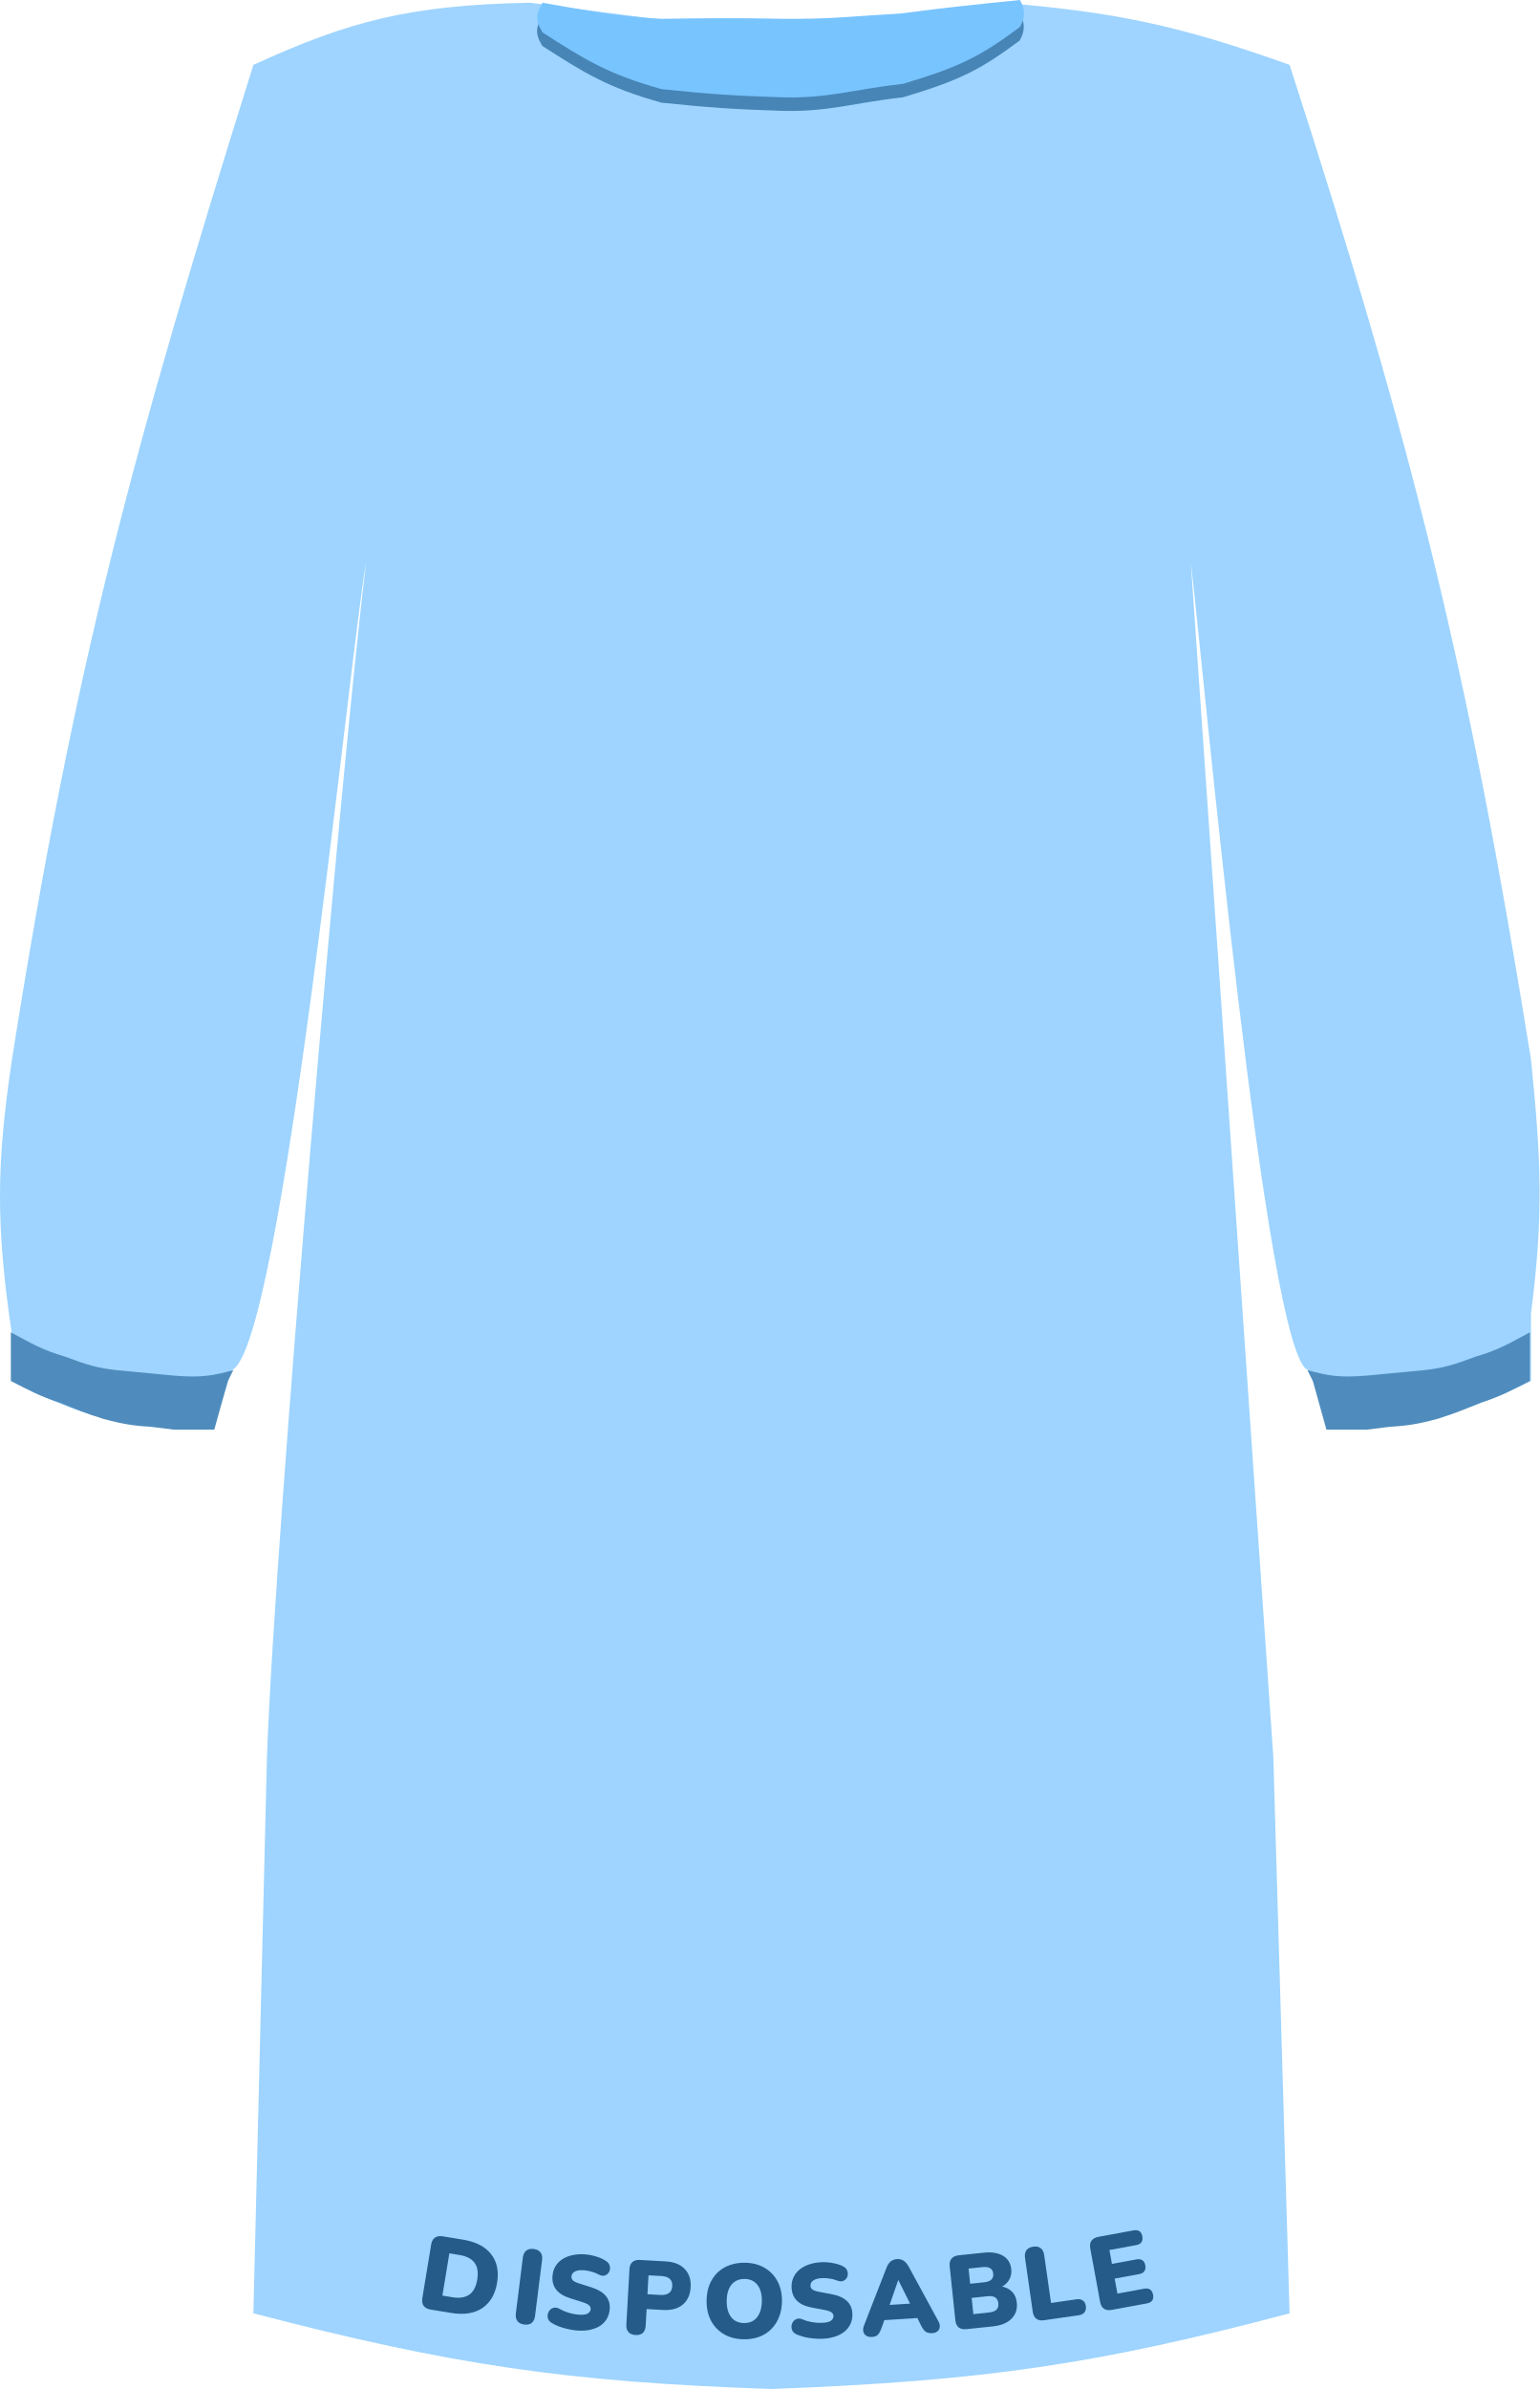
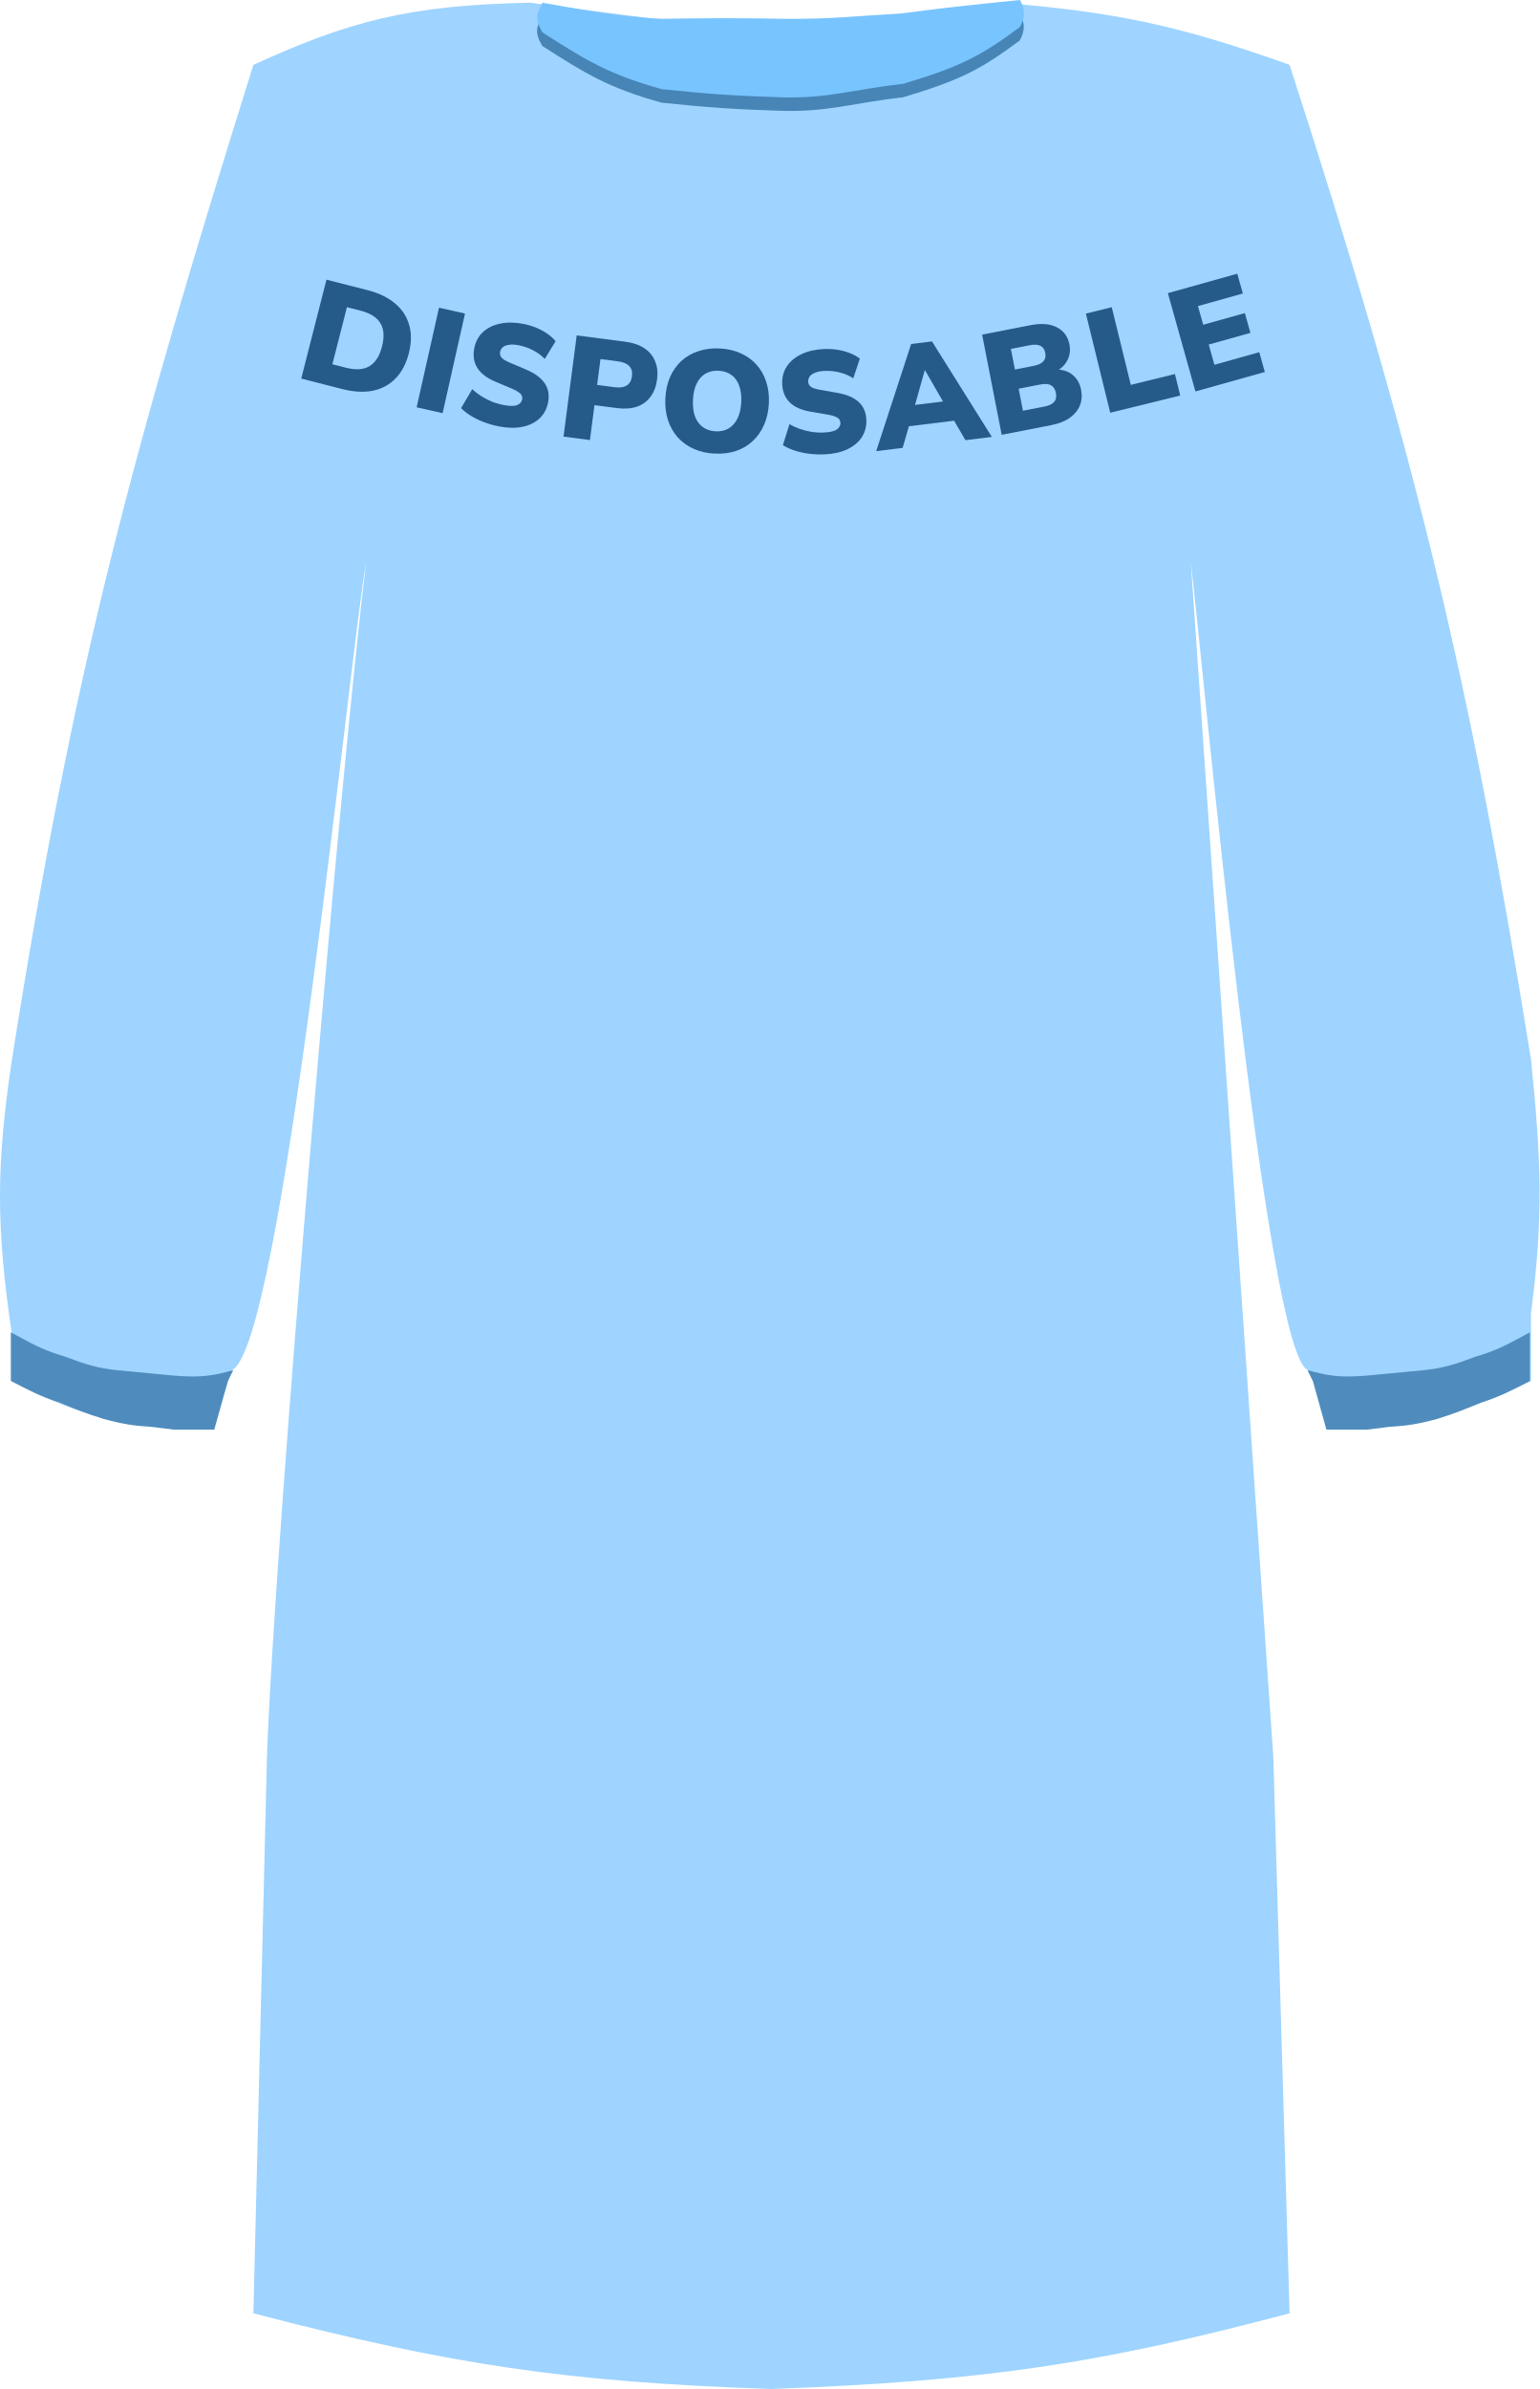
<svg xmlns="http://www.w3.org/2000/svg" width="234" height="363" viewBox="0 0 234 363" fill="none">
  <g id="surgical_gown_no_recycle">
    <g id="surgical gown 2">
      <path id="Rectangle 31" d="M1.821 160.968C-0.555 176.891 -0.659 186.042 1.821 202.853V209.834C12.682 215.549 19.431 216.983 32.329 217.225L35.215 208.191C42.864 205.17 53.216 98.625 55.657 85.412C51.997 114.744 41.77 233.091 40.575 266.912L38.513 351.502C68.777 359.379 86.121 361.935 117.257 363C149.766 361.784 166.964 359.188 196.001 351.502L193.527 266.912L180.987 85.412C182.674 99.02 192.434 207.024 198.887 208.191L202.597 217.225C215.545 216.487 222.192 214.973 232.693 209.834V199.568C234.647 184.494 234.211 176.042 232.693 160.968C223.161 101.776 215.034 68.692 196.001 9.855C178.959 3.759 169.39 1.84 152.3 0.411L132.511 2.874H116.433H99.529L80.565 0.411C62.143 0.785 53.138 3.187 38.513 9.855C20.269 68.095 11.28 100.993 1.821 160.968Z" fill="#9ED4FF" />
      <path id="Rectangle 32" d="M1.649 202.442C4.727 204.095 6.389 205.115 9.894 206.138C13.183 207.377 14.789 207.864 17.728 208.191L26.385 209.013C30.798 209.385 32.501 208.98 35.455 208.191L34.631 209.834C33.826 212.72 33.374 214.339 32.569 217.225H26.385L23.087 216.815C20.349 216.641 18.749 216.418 15.666 215.583C12.917 214.718 11.542 214.14 9.07 213.119C6.082 212.167 4.498 211.296 1.649 209.834V202.442Z" fill="#4F8CBD" />
      <path id="Rectangle 33" d="M232.521 202.442C229.443 204.095 227.781 205.115 224.276 206.138C220.987 207.377 219.381 207.864 216.443 208.191L207.785 209.013C203.372 209.385 201.67 208.98 198.715 208.191L199.539 209.834C200.344 212.72 200.796 214.339 201.601 217.225H207.785L211.083 216.815C213.821 216.641 215.421 216.418 218.504 215.583C221.253 214.718 222.628 214.14 225.1 213.119C228.088 212.167 229.672 211.296 232.521 209.834V202.442Z" fill="#4F8CBD" />
      <path id="Rectangle 35" d="M82.421 2.464C89.429 3.696 93.322 4.509 100.561 4.928C107.806 4.8 111.868 4.768 119.113 4.928C126.024 4.99 129.932 4.49 136.841 4.106C144.323 3.127 148.135 2.749 154.98 2.053C155.833 3.496 155.789 4.716 154.98 6.16C149.007 10.596 145.95 12.18 137.253 14.783C129.832 15.604 125.793 17.062 118.701 16.836C111.609 16.61 107.628 16.338 100.561 15.604C92.343 13.325 88.775 11.049 82.421 6.981C81.154 4.865 81.602 4 82.421 2.464Z" fill="#4785B6" />
      <path id="Rectangle 34" d="M82.454 0.411C89.463 1.643 93.355 2.455 100.594 2.874C107.839 2.747 111.901 2.715 119.146 2.874C126.058 2.936 129.965 2.437 136.874 2.053C144.356 1.074 148.168 0.696 155.014 0C155.867 1.443 155.823 2.663 155.014 4.106C149.041 8.543 145.983 10.127 137.286 12.73C129.866 13.551 125.826 15.008 118.734 14.783C111.642 14.557 107.661 14.285 100.594 13.551C92.376 11.272 88.809 8.996 82.454 4.928C81.188 2.812 81.635 1.947 82.454 0.411Z" fill="#78C4FF" />
    </g>
    <g id="Linked Path Group">
-       <path id="[Copy] disposable" d="M65.462 350.932C64.967 350.85 64.609 350.662 64.387 350.366C64.178 350.061 64.113 349.666 64.193 349.182L65.531 341.052C65.611 340.568 65.797 340.22 66.092 340.009C66.398 339.789 66.799 339.72 67.293 339.801L70.388 340.311C72.324 340.629 73.739 341.359 74.632 342.501C75.536 343.644 75.842 345.1 75.551 346.868C75.406 347.752 75.139 348.519 74.751 349.169C74.365 349.808 73.874 350.327 73.279 350.726C72.685 351.115 71.989 351.373 71.189 351.501C70.402 351.62 69.524 351.6 68.556 351.441L65.462 350.932ZM67.238 348.808L68.754 349.057C69.311 349.149 69.802 349.159 70.224 349.088C70.657 349.019 71.027 348.875 71.333 348.655C71.65 348.437 71.905 348.138 72.097 347.759C72.299 347.381 72.446 346.919 72.536 346.372C72.716 345.277 72.58 344.428 72.128 343.824C71.678 343.209 70.906 342.812 69.811 342.632L68.296 342.382L67.238 348.808Z" fill="#245B88" />
-       <path id="[Copy] disposable_2" d="M79.673 353.202C79.208 353.144 78.864 352.972 78.642 352.686C78.421 352.389 78.34 352.003 78.4 351.527L79.467 343.033C79.528 342.547 79.702 342.192 79.988 341.97C80.274 341.748 80.65 341.666 81.115 341.725C81.592 341.784 81.936 341.957 82.147 342.241C82.369 342.527 82.45 342.914 82.388 343.4L81.321 351.894C81.261 352.37 81.093 352.725 80.817 352.959C80.541 353.182 80.16 353.264 79.673 353.202Z" fill="#245B88" />
-       <path id="[Copy] disposable_3" d="M87.558 354.097C87.133 354.056 86.69 353.982 86.229 353.874C85.778 353.778 85.35 353.651 84.947 353.495C84.544 353.339 84.186 353.166 83.871 352.975C83.598 352.81 83.413 352.61 83.318 352.376C83.223 352.132 83.204 351.883 83.26 351.631C83.316 351.38 83.427 351.165 83.594 350.988C83.762 350.801 83.971 350.686 84.221 350.646C84.472 350.595 84.746 350.653 85.04 350.82C85.426 351.049 85.868 351.241 86.368 351.396C86.868 351.551 87.34 351.649 87.786 351.691C88.487 351.758 88.984 351.714 89.277 351.56C89.582 351.396 89.748 351.176 89.774 350.9C89.797 350.655 89.715 350.449 89.527 350.282C89.35 350.115 89.017 349.955 88.528 349.801L86.702 349.226C85.703 348.917 84.979 348.473 84.53 347.895C84.082 347.317 83.897 346.608 83.977 345.769C84.029 345.217 84.188 344.728 84.453 344.303C84.73 343.869 85.091 343.512 85.535 343.233C85.99 342.955 86.513 342.758 87.102 342.642C87.703 342.517 88.36 342.488 89.071 342.556C89.623 342.608 90.175 342.725 90.725 342.906C91.288 343.077 91.764 343.304 92.155 343.588C92.388 343.738 92.546 343.93 92.631 344.163C92.716 344.396 92.736 344.634 92.692 344.876C92.649 345.108 92.544 345.307 92.378 345.473C92.223 345.641 92.02 345.745 91.77 345.785C91.531 345.816 91.254 345.747 90.938 345.578C90.643 345.41 90.302 345.276 89.915 345.175C89.54 345.065 89.172 344.992 88.811 344.958C88.418 344.921 88.079 344.937 87.794 345.006C87.51 345.065 87.285 345.172 87.121 345.328C86.966 345.485 86.879 345.675 86.858 345.898C86.836 346.121 86.908 346.32 87.074 346.497C87.251 346.664 87.584 346.824 88.073 346.977L89.883 347.551C90.892 347.872 91.627 348.311 92.088 348.869C92.549 349.427 92.741 350.115 92.664 350.933C92.611 351.485 92.453 351.973 92.187 352.398C91.922 352.823 91.567 353.175 91.123 353.454C90.679 353.723 90.158 353.915 89.557 354.029C88.957 354.144 88.291 354.166 87.558 354.097Z" fill="#245B88" />
-       <path id="[Copy] disposable_4" d="M96.584 354.796C96.115 354.77 95.761 354.622 95.519 354.352C95.279 354.072 95.171 353.697 95.198 353.228L95.67 344.794C95.696 344.314 95.845 343.954 96.115 343.713C96.395 343.472 96.77 343.365 97.238 343.391L101.168 343.611C102.446 343.682 103.413 344.068 104.068 344.767C104.735 345.456 105.036 346.375 104.971 347.526C104.907 348.676 104.505 349.561 103.765 350.182C103.037 350.793 102.033 351.063 100.755 350.991L98.279 350.853L98.137 353.393C98.111 353.861 97.968 354.222 97.708 354.475C97.449 354.716 97.074 354.824 96.584 354.796ZM98.405 348.6L100.37 348.71C100.924 348.741 101.356 348.648 101.668 348.43C101.98 348.202 102.149 347.848 102.176 347.369C102.203 346.879 102.074 346.509 101.789 346.258C101.504 346.007 101.085 345.866 100.531 345.835L98.566 345.725L98.405 348.6Z" fill="#245B88" />
-       <path id="[Copy] disposable_5" d="M113.044 355.444C111.902 355.428 110.903 355.175 110.046 354.684C109.188 354.181 108.525 353.49 108.057 352.609C107.6 351.728 107.379 350.706 107.394 349.544C107.406 348.669 107.55 347.876 107.826 347.165C108.113 346.454 108.511 345.846 109.019 345.341C109.538 344.836 110.151 344.455 110.858 344.197C111.566 343.93 112.346 343.801 113.2 343.813C114.341 343.828 115.335 344.081 116.182 344.573C117.039 345.064 117.702 345.751 118.17 346.632C118.639 347.502 118.865 348.524 118.849 349.697C118.838 350.572 118.688 351.364 118.401 352.075C118.125 352.786 117.728 353.4 117.209 353.915C116.7 354.421 116.093 354.807 115.385 355.075C114.677 355.332 113.897 355.455 113.044 355.444ZM113.077 352.98C113.642 352.988 114.124 352.861 114.522 352.599C114.92 352.338 115.229 351.958 115.449 351.46C115.669 350.961 115.784 350.36 115.793 349.656C115.808 348.6 115.584 347.776 115.123 347.183C114.661 346.59 114.009 346.288 113.167 346.277C112.612 346.269 112.13 346.396 111.721 346.657C111.323 346.908 111.014 347.282 110.794 347.781C110.574 348.269 110.46 348.87 110.45 349.584C110.436 350.64 110.659 351.47 111.121 352.074C111.582 352.667 112.234 352.969 113.077 352.98Z" fill="#245B88" />
-       <path id="[Copy] disposable_6" d="M124.863 355.369C124.437 355.38 123.988 355.359 123.517 355.307C123.057 355.265 122.618 355.191 122.199 355.084C121.78 354.978 121.403 354.848 121.069 354.697C120.777 354.566 120.57 354.389 120.447 354.169C120.324 353.937 120.275 353.693 120.301 353.436C120.326 353.179 120.411 352.953 120.555 352.757C120.699 352.551 120.893 352.413 121.137 352.342C121.38 352.262 121.658 352.286 121.971 352.417C122.381 352.599 122.844 352.737 123.358 352.83C123.873 352.924 124.354 352.965 124.802 352.953C125.505 352.936 125.994 352.832 126.266 352.644C126.549 352.445 126.687 352.207 126.68 351.929C126.674 351.684 126.568 351.489 126.361 351.345C126.166 351.201 125.816 351.082 125.312 350.988L123.43 350.636C122.401 350.448 121.629 350.094 121.115 349.574C120.6 349.054 120.332 348.372 120.31 347.53C120.296 346.975 120.396 346.471 120.608 346.018C120.831 345.553 121.146 345.156 121.554 344.825C121.973 344.495 122.467 344.237 123.039 344.051C123.621 343.855 124.269 343.748 124.983 343.73C125.538 343.716 126.099 343.766 126.668 343.879C127.247 343.982 127.747 344.15 128.169 344.385C128.418 344.507 128.598 344.678 128.71 344.9C128.823 345.121 128.871 345.354 128.856 345.6C128.841 345.835 128.761 346.045 128.616 346.23C128.482 346.415 128.293 346.543 128.05 346.613C127.816 346.672 127.533 346.637 127.199 346.506C126.886 346.376 126.531 346.283 126.135 346.229C125.75 346.165 125.375 346.137 125.013 346.146C124.618 346.156 124.284 346.212 124.009 346.315C123.734 346.408 123.524 346.541 123.379 346.716C123.244 346.89 123.18 347.089 123.186 347.313C123.192 347.537 123.287 347.726 123.472 347.882C123.668 348.026 124.018 348.145 124.522 348.239L126.387 348.592C127.427 348.789 128.21 349.138 128.735 349.636C129.26 350.135 129.532 350.795 129.553 351.616C129.567 352.171 129.468 352.675 129.256 353.128C129.043 353.582 128.733 353.974 128.325 354.304C127.917 354.624 127.422 354.877 126.84 355.062C126.258 355.248 125.599 355.35 124.863 355.369Z" fill="#245B88" />
-       <path id="[Copy] disposable_7" d="M132.525 355.093C132.195 355.114 131.914 355.057 131.681 354.922C131.447 354.777 131.295 354.572 131.225 354.31C131.154 354.036 131.182 353.725 131.31 353.374L134.742 344.563C134.907 344.136 135.122 343.817 135.387 343.608C135.662 343.398 135.981 343.282 136.342 343.259C136.704 343.236 137.025 343.312 137.303 343.486C137.592 343.661 137.851 343.949 138.079 344.351L142.599 352.657C142.791 352.987 142.869 353.292 142.833 353.572C142.808 353.852 142.689 354.073 142.475 354.236C142.271 354.399 142.01 354.49 141.691 354.51C141.265 354.538 140.929 354.463 140.682 354.286C140.447 354.109 140.225 353.813 140.017 353.398L139.026 351.425L140.195 352.169L133.616 352.587L134.698 351.7L133.965 353.783C133.8 354.221 133.623 354.542 133.433 354.747C133.243 354.951 132.94 355.066 132.525 355.093ZM136.514 346.47L134.943 351.011L134.447 350.273L139.094 349.978L138.696 350.773L136.546 346.468L136.514 346.47Z" fill="#245B88" />
-       <path id="[Copy] disposable_8" d="M146.89 353.905C146.391 353.958 145.996 353.87 145.704 353.644C145.422 353.405 145.255 353.042 145.204 352.554L144.343 344.359C144.292 343.871 144.38 343.486 144.608 343.205C144.845 342.912 145.213 342.739 145.712 342.687L149.594 342.279C150.401 342.194 151.098 342.244 151.685 342.429C152.283 342.603 152.753 342.891 153.096 343.295C153.438 343.699 153.64 344.192 153.702 344.776C153.771 345.433 153.639 346.016 153.306 346.523C152.984 347.028 152.508 347.4 151.879 347.638L151.852 347.383C152.63 347.441 153.251 347.687 153.715 348.121C154.19 348.553 154.466 349.141 154.544 349.884C154.647 350.87 154.374 351.687 153.723 352.335C153.082 352.971 152.152 353.352 150.932 353.481L146.89 353.905ZM147.937 351.623L150.308 351.374C150.849 351.317 151.231 351.175 151.454 350.948C151.686 350.709 151.781 350.383 151.737 349.969C151.694 349.556 151.534 349.261 151.259 349.086C150.993 348.911 150.59 348.851 150.049 348.908L147.678 349.157L147.937 351.623ZM147.453 347.009L149.537 346.79C150.068 346.734 150.445 346.598 150.669 346.381C150.903 346.164 151 345.858 150.959 345.466C150.917 345.073 150.76 344.8 150.487 344.647C150.222 344.481 149.825 344.427 149.295 344.482L147.21 344.701L147.453 347.009Z" fill="#245B88" />
-       <path id="[Copy] disposable_9" d="M158.653 352.554C158.188 352.621 157.806 352.546 157.506 352.331C157.215 352.103 157.036 351.757 156.969 351.292L155.79 343.056C155.722 342.581 155.797 342.199 156.014 341.909C156.231 341.619 156.572 341.441 157.036 341.375C157.511 341.307 157.889 341.382 158.168 341.601C158.457 341.818 158.636 342.164 158.704 342.639L159.747 349.925L163.612 349.371C164.013 349.314 164.335 349.376 164.576 349.557C164.826 349.726 164.98 350.005 165.036 350.396C165.091 350.787 165.024 351.103 164.832 351.346C164.651 351.588 164.36 351.737 163.959 351.795L158.653 352.554Z" fill="#245B88" />
-       <path id="[Copy] disposable_10" d="M168.988 350.974C168.495 351.065 168.094 351.008 167.785 350.805C167.485 350.589 167.291 350.24 167.202 349.757L165.711 341.653C165.622 341.171 165.68 340.78 165.886 340.482C166.1 340.172 166.453 339.971 166.946 339.88L172.281 338.899C172.659 338.829 172.959 338.872 173.183 339.026C173.406 339.18 173.551 339.435 173.617 339.792C173.684 340.159 173.642 340.46 173.49 340.694C173.336 340.917 173.07 341.064 172.692 341.133L168.616 341.883L169.004 343.992L172.734 343.306C173.101 343.238 173.396 343.281 173.62 343.435C173.854 343.587 174.005 343.847 174.072 344.214C174.14 344.581 174.091 344.878 173.927 345.103C173.773 345.327 173.512 345.472 173.145 345.54L169.416 346.226L169.836 348.508L173.911 347.758C174.289 347.689 174.59 347.736 174.816 347.901C175.039 348.055 175.184 348.31 175.25 348.667C175.317 349.034 175.274 349.329 175.12 349.553C174.966 349.776 174.7 349.923 174.322 349.992L168.988 350.974Z" fill="#245B88" />
+       <path id="[Copy] DISPOSABLE" d="M45.784 57.525L49.618 42.496L55.843 44.084C57.577 44.526 58.979 45.202 60.048 46.111C61.122 47.005 61.835 48.095 62.188 49.381C62.559 50.656 62.542 52.09 62.136 53.681C61.73 55.273 61.056 56.547 60.116 57.503C59.19 58.462 58.04 59.085 56.666 59.37C55.295 59.641 53.743 59.555 52.009 59.113L45.784 57.525ZM50.517 55.349L52.563 55.871C54.056 56.252 55.248 56.178 56.139 55.648C57.049 55.108 57.691 54.107 58.064 52.643C58.441 51.165 58.356 49.985 57.809 49.104C57.266 48.208 56.255 47.572 54.777 47.195L52.73 46.673L50.517 55.349Z" fill="#245B88" />
+       <path id="[Copy] DISPOSABLE_2" d="M63.323 61.889L66.725 46.756L70.674 47.644L67.272 62.777L63.323 61.889Z" fill="#245B88" />
+       <path id="[Copy] DISPOSABLE_3" d="M75.911 64.804C75.118 64.653 74.353 64.44 73.614 64.165C72.875 63.889 72.205 63.568 71.603 63.199C71.001 62.831 70.494 62.436 70.082 62.014L71.773 59.133C72.165 59.507 72.614 59.853 73.12 60.174C73.626 60.494 74.17 60.777 74.75 61.022C75.333 61.252 75.927 61.425 76.532 61.54C77.483 61.721 78.169 61.725 78.591 61.552C79.029 61.367 79.284 61.087 79.355 60.712C79.399 60.481 79.379 60.276 79.294 60.096C79.209 59.915 79.04 59.741 78.788 59.574C78.554 59.395 78.221 59.219 77.791 59.048L75.365 58.026C74.037 57.474 73.103 56.774 72.563 55.925C72.023 55.075 71.862 54.081 72.079 52.943C72.271 51.935 72.703 51.114 73.376 50.48C74.067 49.836 74.933 49.403 75.975 49.184C77.034 48.953 78.198 48.958 79.466 49.199C80.171 49.334 80.836 49.528 81.46 49.781C82.098 50.037 82.673 50.348 83.186 50.714C83.701 51.066 84.122 51.445 84.448 51.85L82.794 54.536C82.323 54.029 81.741 53.597 81.047 53.241C80.371 52.873 79.622 52.611 78.801 52.454C78.268 52.353 77.802 52.331 77.402 52.389C77.006 52.433 76.684 52.551 76.439 52.743C76.208 52.938 76.063 53.187 76.006 53.49C75.948 53.792 76.021 54.075 76.225 54.338C76.446 54.589 76.881 54.851 77.531 55.124L79.935 56.142C81.275 56.71 82.225 57.407 82.784 58.23C83.344 59.053 83.519 60.019 83.307 61.129C83.121 62.108 82.689 62.922 82.014 63.57C81.341 64.203 80.483 64.629 79.441 64.849C78.399 65.069 77.222 65.053 75.911 64.804Z" fill="#245B88" />
+       <path id="[Copy] DISPOSABLE_4" d="M85.648 66.34L87.653 50.961L95.049 51.925C96.212 52.077 97.175 52.409 97.936 52.923C98.699 53.422 99.242 54.077 99.566 54.888C99.905 55.687 100.006 56.617 99.867 57.678C99.733 58.711 99.397 59.584 98.86 60.298C98.34 60.999 97.646 61.501 96.778 61.802C95.912 62.088 94.898 62.155 93.734 62.004L90.353 61.563L89.662 66.864L85.648 66.34ZM90.754 58.487L93.437 58.837C94.194 58.935 94.796 58.851 95.245 58.584C95.696 58.303 95.964 57.835 96.049 57.181C96.137 56.512 95.998 55.991 95.632 55.617C95.267 55.244 94.706 55.009 93.95 54.91L91.266 54.56L90.754 58.487Z" fill="#245B88" />
+       <path id="[Copy] DISPOSABLE_5" d="M108.599 68.922C107.427 68.864 106.367 68.621 105.419 68.192C104.47 67.764 103.662 67.181 102.994 66.443C102.34 65.691 101.848 64.815 101.515 63.815C101.197 62.816 101.067 61.723 101.126 60.536C101.185 59.335 101.422 58.252 101.836 57.289C102.266 56.326 102.842 55.51 103.565 54.841C104.303 54.173 105.164 53.679 106.149 53.36C107.134 53.027 108.213 52.889 109.385 52.947C110.557 53.005 111.617 53.248 112.565 53.676C113.514 54.09 114.315 54.666 114.969 55.403C115.638 56.14 116.131 57.009 116.449 58.008C116.782 58.994 116.919 60.087 116.86 61.289C116.8 62.505 116.555 63.594 116.126 64.557C115.712 65.52 115.135 66.343 114.397 67.026C113.674 67.696 112.819 68.197 111.834 68.53C110.849 68.849 109.77 68.979 108.599 68.922ZM108.765 65.538C109.542 65.576 110.21 65.425 110.77 65.086C111.33 64.746 111.773 64.24 112.1 63.565C112.427 62.891 112.614 62.071 112.662 61.104C112.709 60.137 112.604 59.302 112.345 58.599C112.1 57.897 111.708 57.357 111.169 56.978C110.645 56.585 109.995 56.369 109.218 56.331C108.457 56.294 107.788 56.444 107.214 56.783C106.654 57.108 106.211 57.607 105.884 58.281C105.558 58.955 105.37 59.776 105.323 60.743C105.275 61.709 105.374 62.544 105.618 63.246C105.877 63.949 106.276 64.498 106.815 64.891C107.353 65.285 108.003 65.5 108.765 65.538Z" fill="#245B88" />
+       <path id="[Copy] DISPOSABLE_6" d="M125.301 69.039C124.495 69.071 123.701 69.036 122.919 68.935C122.137 68.834 121.411 68.672 120.742 68.449C120.072 68.226 119.489 67.956 118.992 67.638L119.989 64.45C120.455 64.725 120.97 64.961 121.536 65.159C122.102 65.357 122.695 65.509 123.316 65.617C123.936 65.71 124.554 65.744 125.169 65.719C126.136 65.681 126.805 65.53 127.177 65.265C127.562 64.986 127.747 64.656 127.732 64.275C127.722 64.04 127.656 63.844 127.532 63.688C127.409 63.531 127.205 63.4 126.922 63.294C126.653 63.172 126.29 63.077 125.832 63.007L123.238 62.559C121.82 62.322 120.751 61.851 120.034 61.145C119.316 60.44 118.934 59.508 118.888 58.351C118.847 57.325 119.083 56.428 119.596 55.658C120.122 54.874 120.868 54.258 121.834 53.808C122.814 53.344 123.948 53.086 125.238 53.035C125.956 53.006 126.647 53.045 127.312 53.15C127.991 53.255 128.622 53.429 129.204 53.67C129.786 53.896 130.281 54.17 130.69 54.492L129.686 57.482C129.113 57.093 128.448 56.804 127.692 56.614C126.95 56.409 126.161 56.323 125.326 56.356C124.783 56.377 124.324 56.462 123.949 56.609C123.572 56.741 123.286 56.928 123.09 57.171C122.909 57.413 122.825 57.688 122.837 57.996C122.849 58.303 122.984 58.562 123.242 58.772C123.514 58.967 123.997 59.124 124.692 59.243L127.264 59.691C128.697 59.943 129.78 60.406 130.511 61.082C131.243 61.757 131.631 62.659 131.676 63.788C131.715 64.784 131.479 65.674 130.967 66.458C130.454 67.227 129.715 67.836 128.75 68.285C127.784 68.735 126.634 68.986 125.301 69.039Z" fill="#245B88" />
+       <path id="[Copy] DISPOSABLE_7" d="M133.172 68.548L138.486 52.268L141.652 51.879L150.75 66.387L146.732 66.881L144.399 62.868L146.065 63.794L137.068 64.9L138.482 63.595L137.19 68.054L133.172 68.548ZM140.551 56.27L138.762 62.63L138.022 61.657L144.376 60.876L143.893 61.999L140.595 56.265L140.551 56.27Z" fill="#245B88" />
+       <path id="[Copy] DISPOSABLE_8" d="M152.246 66.068L149.273 50.846L156.614 49.412C158.255 49.091 159.591 49.197 160.621 49.728C161.666 50.256 162.306 51.125 162.542 52.334C162.717 53.226 162.607 54.04 162.212 54.774C161.832 55.506 161.225 56.073 160.392 56.475L160.325 56.129C161.055 56.121 161.691 56.236 162.23 56.474C162.77 56.713 163.22 57.066 163.58 57.533C163.938 57.986 164.183 58.551 164.315 59.228C164.486 60.106 164.419 60.911 164.114 61.643C163.809 62.375 163.288 63 162.552 63.517C161.828 64.017 160.912 64.376 159.803 64.592L152.246 66.068ZM155.477 62.411L158.694 61.783C158.996 61.724 159.258 61.65 159.48 61.562C159.702 61.474 159.884 61.371 160.025 61.254C160.167 61.136 160.283 61.002 160.372 60.85C160.459 60.683 160.508 60.509 160.517 60.328C160.538 60.13 160.526 59.916 160.481 59.685C160.439 59.469 160.372 59.281 160.281 59.119C160.201 58.94 160.091 58.797 159.951 58.691C159.807 58.569 159.648 58.481 159.473 58.425C159.298 58.37 159.091 58.343 158.852 58.345C158.613 58.346 158.343 58.377 158.04 58.436L154.823 59.064L155.477 62.411ZM154.254 56.149L157.083 55.597C157.802 55.456 158.302 55.224 158.583 54.9C158.878 54.574 158.973 54.144 158.869 53.612C158.765 53.079 158.517 52.724 158.123 52.547C157.742 52.352 157.191 52.325 156.471 52.466L153.643 53.018L154.254 56.149Z" fill="#245B88" />
+       <path id="[Copy] DISPOSABLE_9" d="M168.741 62.712L165.042 47.65L168.973 46.684L171.869 58.478L178.578 56.831L179.381 60.1L168.741 62.712Z" fill="#245B88" />
+       <path id="[Copy] DISPOSABLE_10" d="M181.689 59.478L177.505 44.543L188.054 41.588L188.897 44.596L182.076 46.507L182.871 49.346L189.205 47.571L190.048 50.579L183.714 52.354L184.574 55.425L191.396 53.514L192.238 56.523L181.689 59.478Z" fill="#245B88" />
    </g>
  </g>
</svg>
